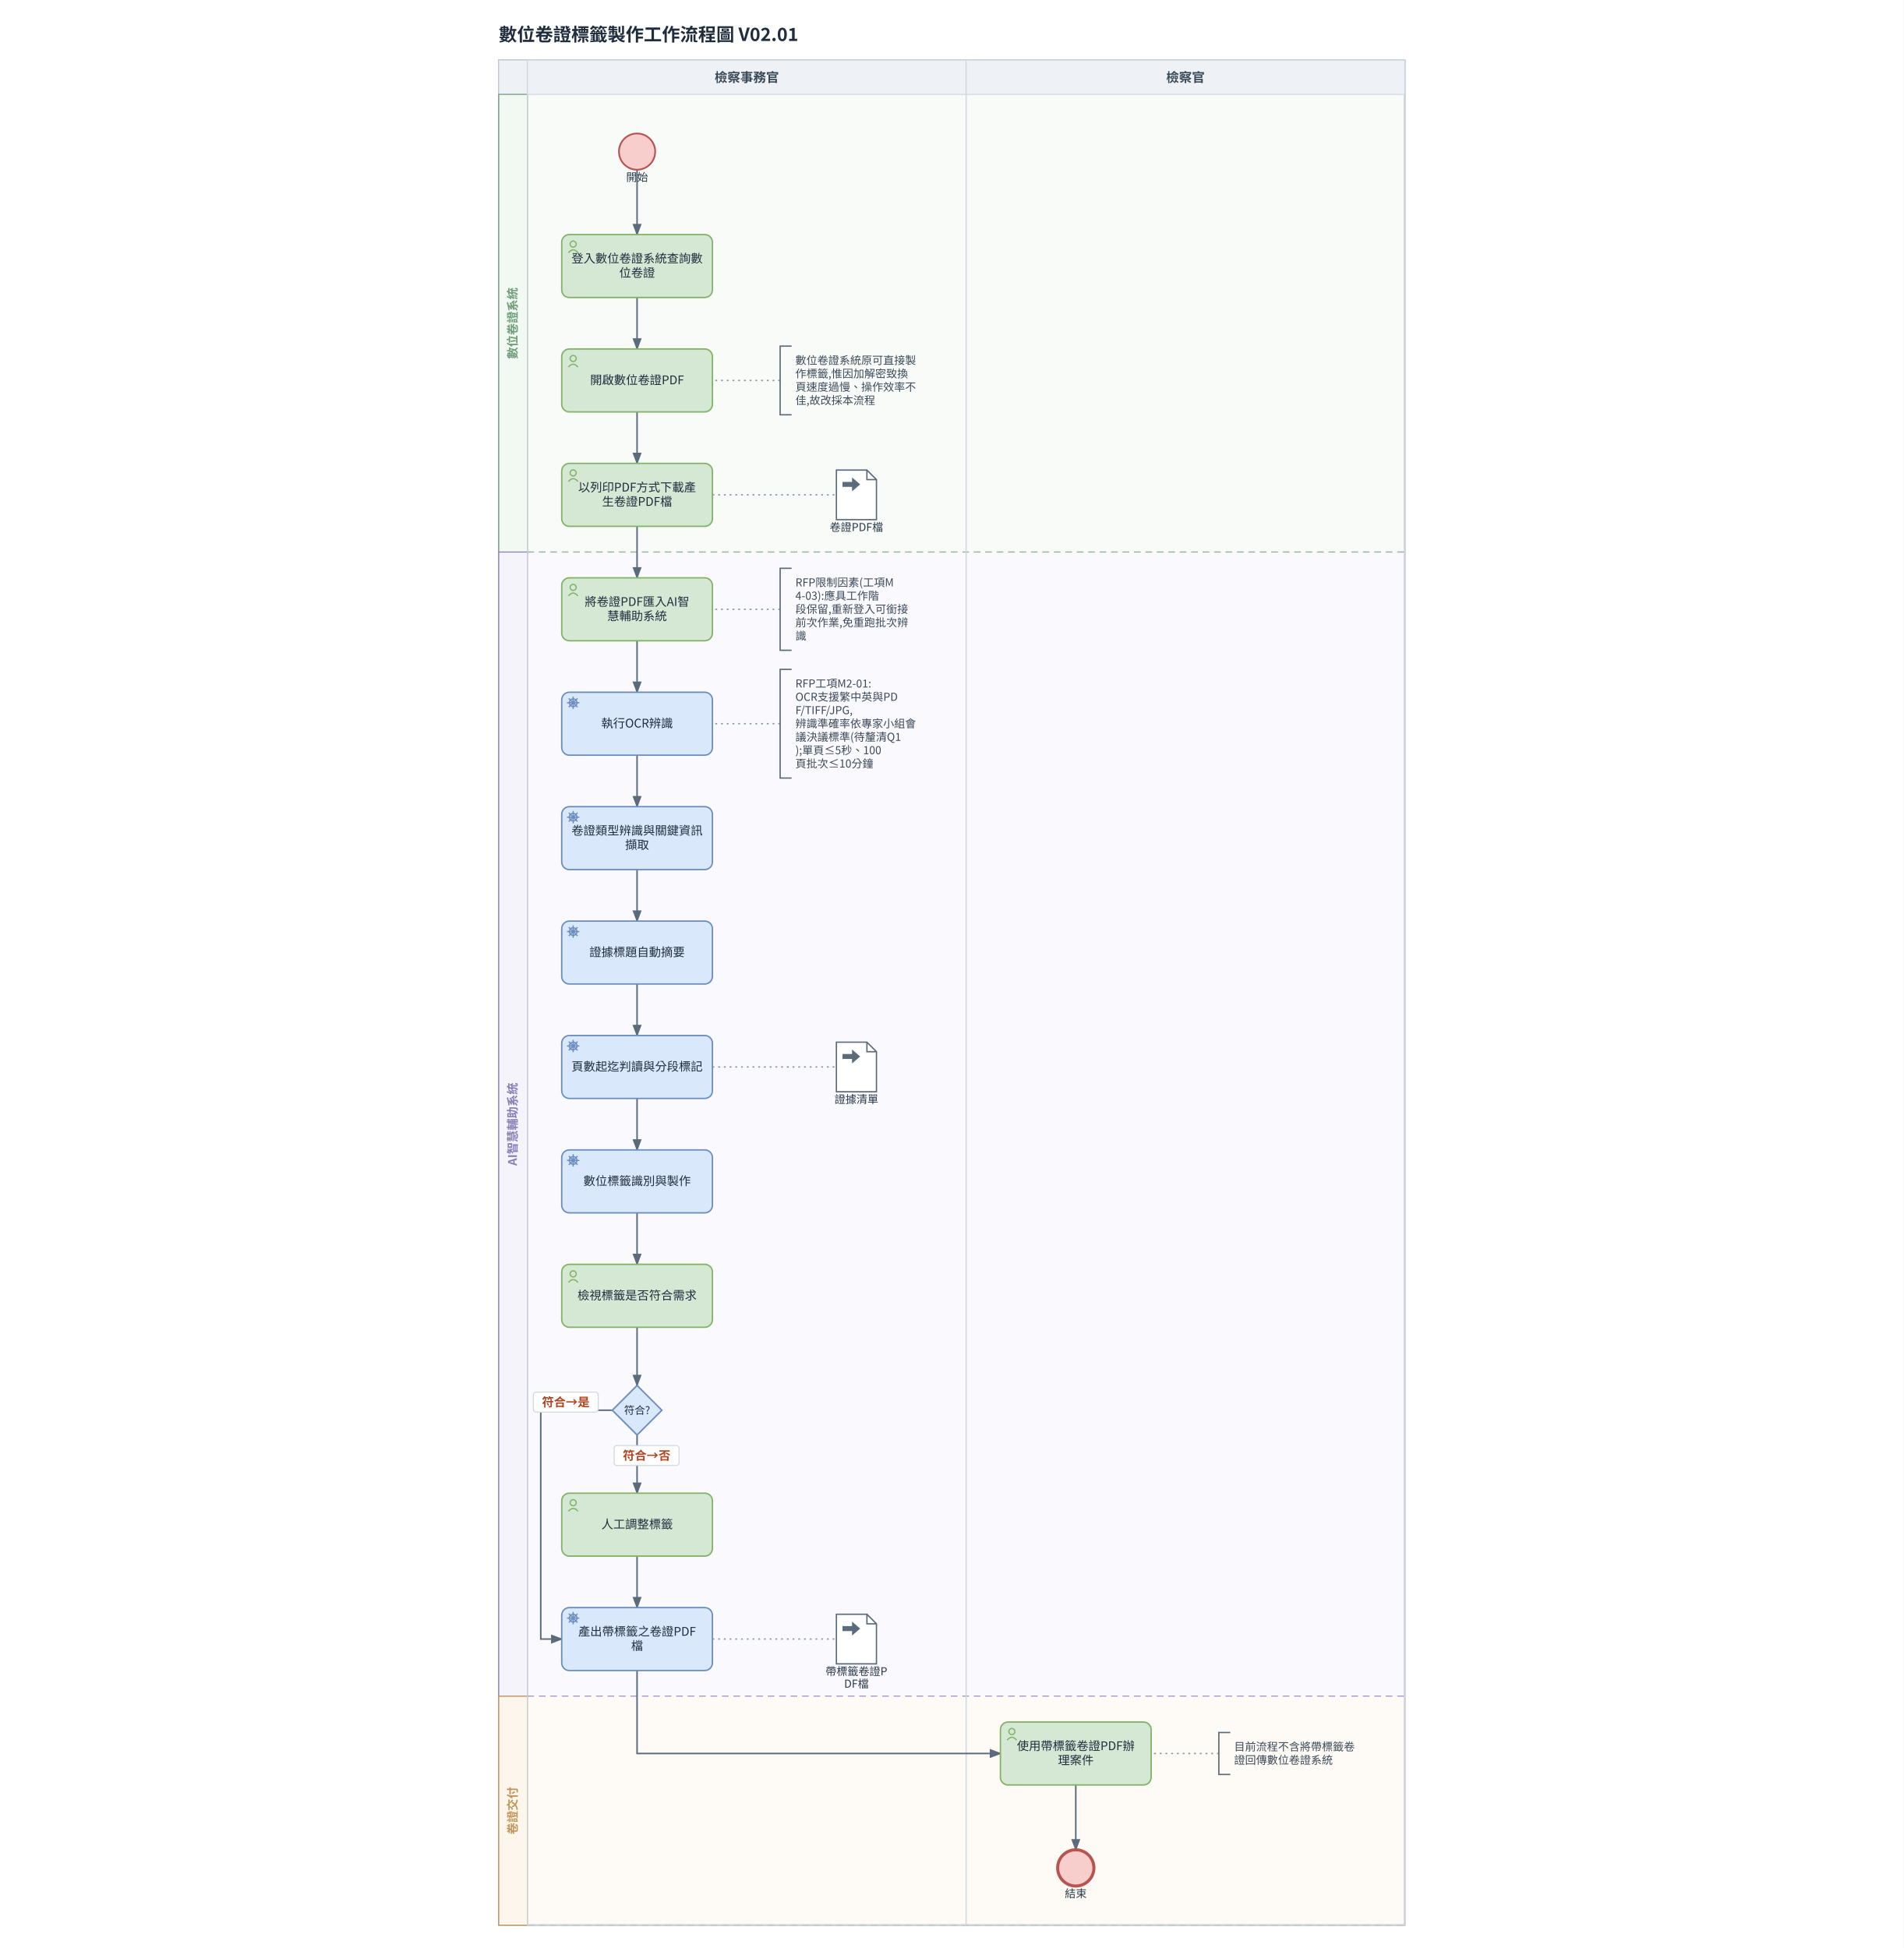
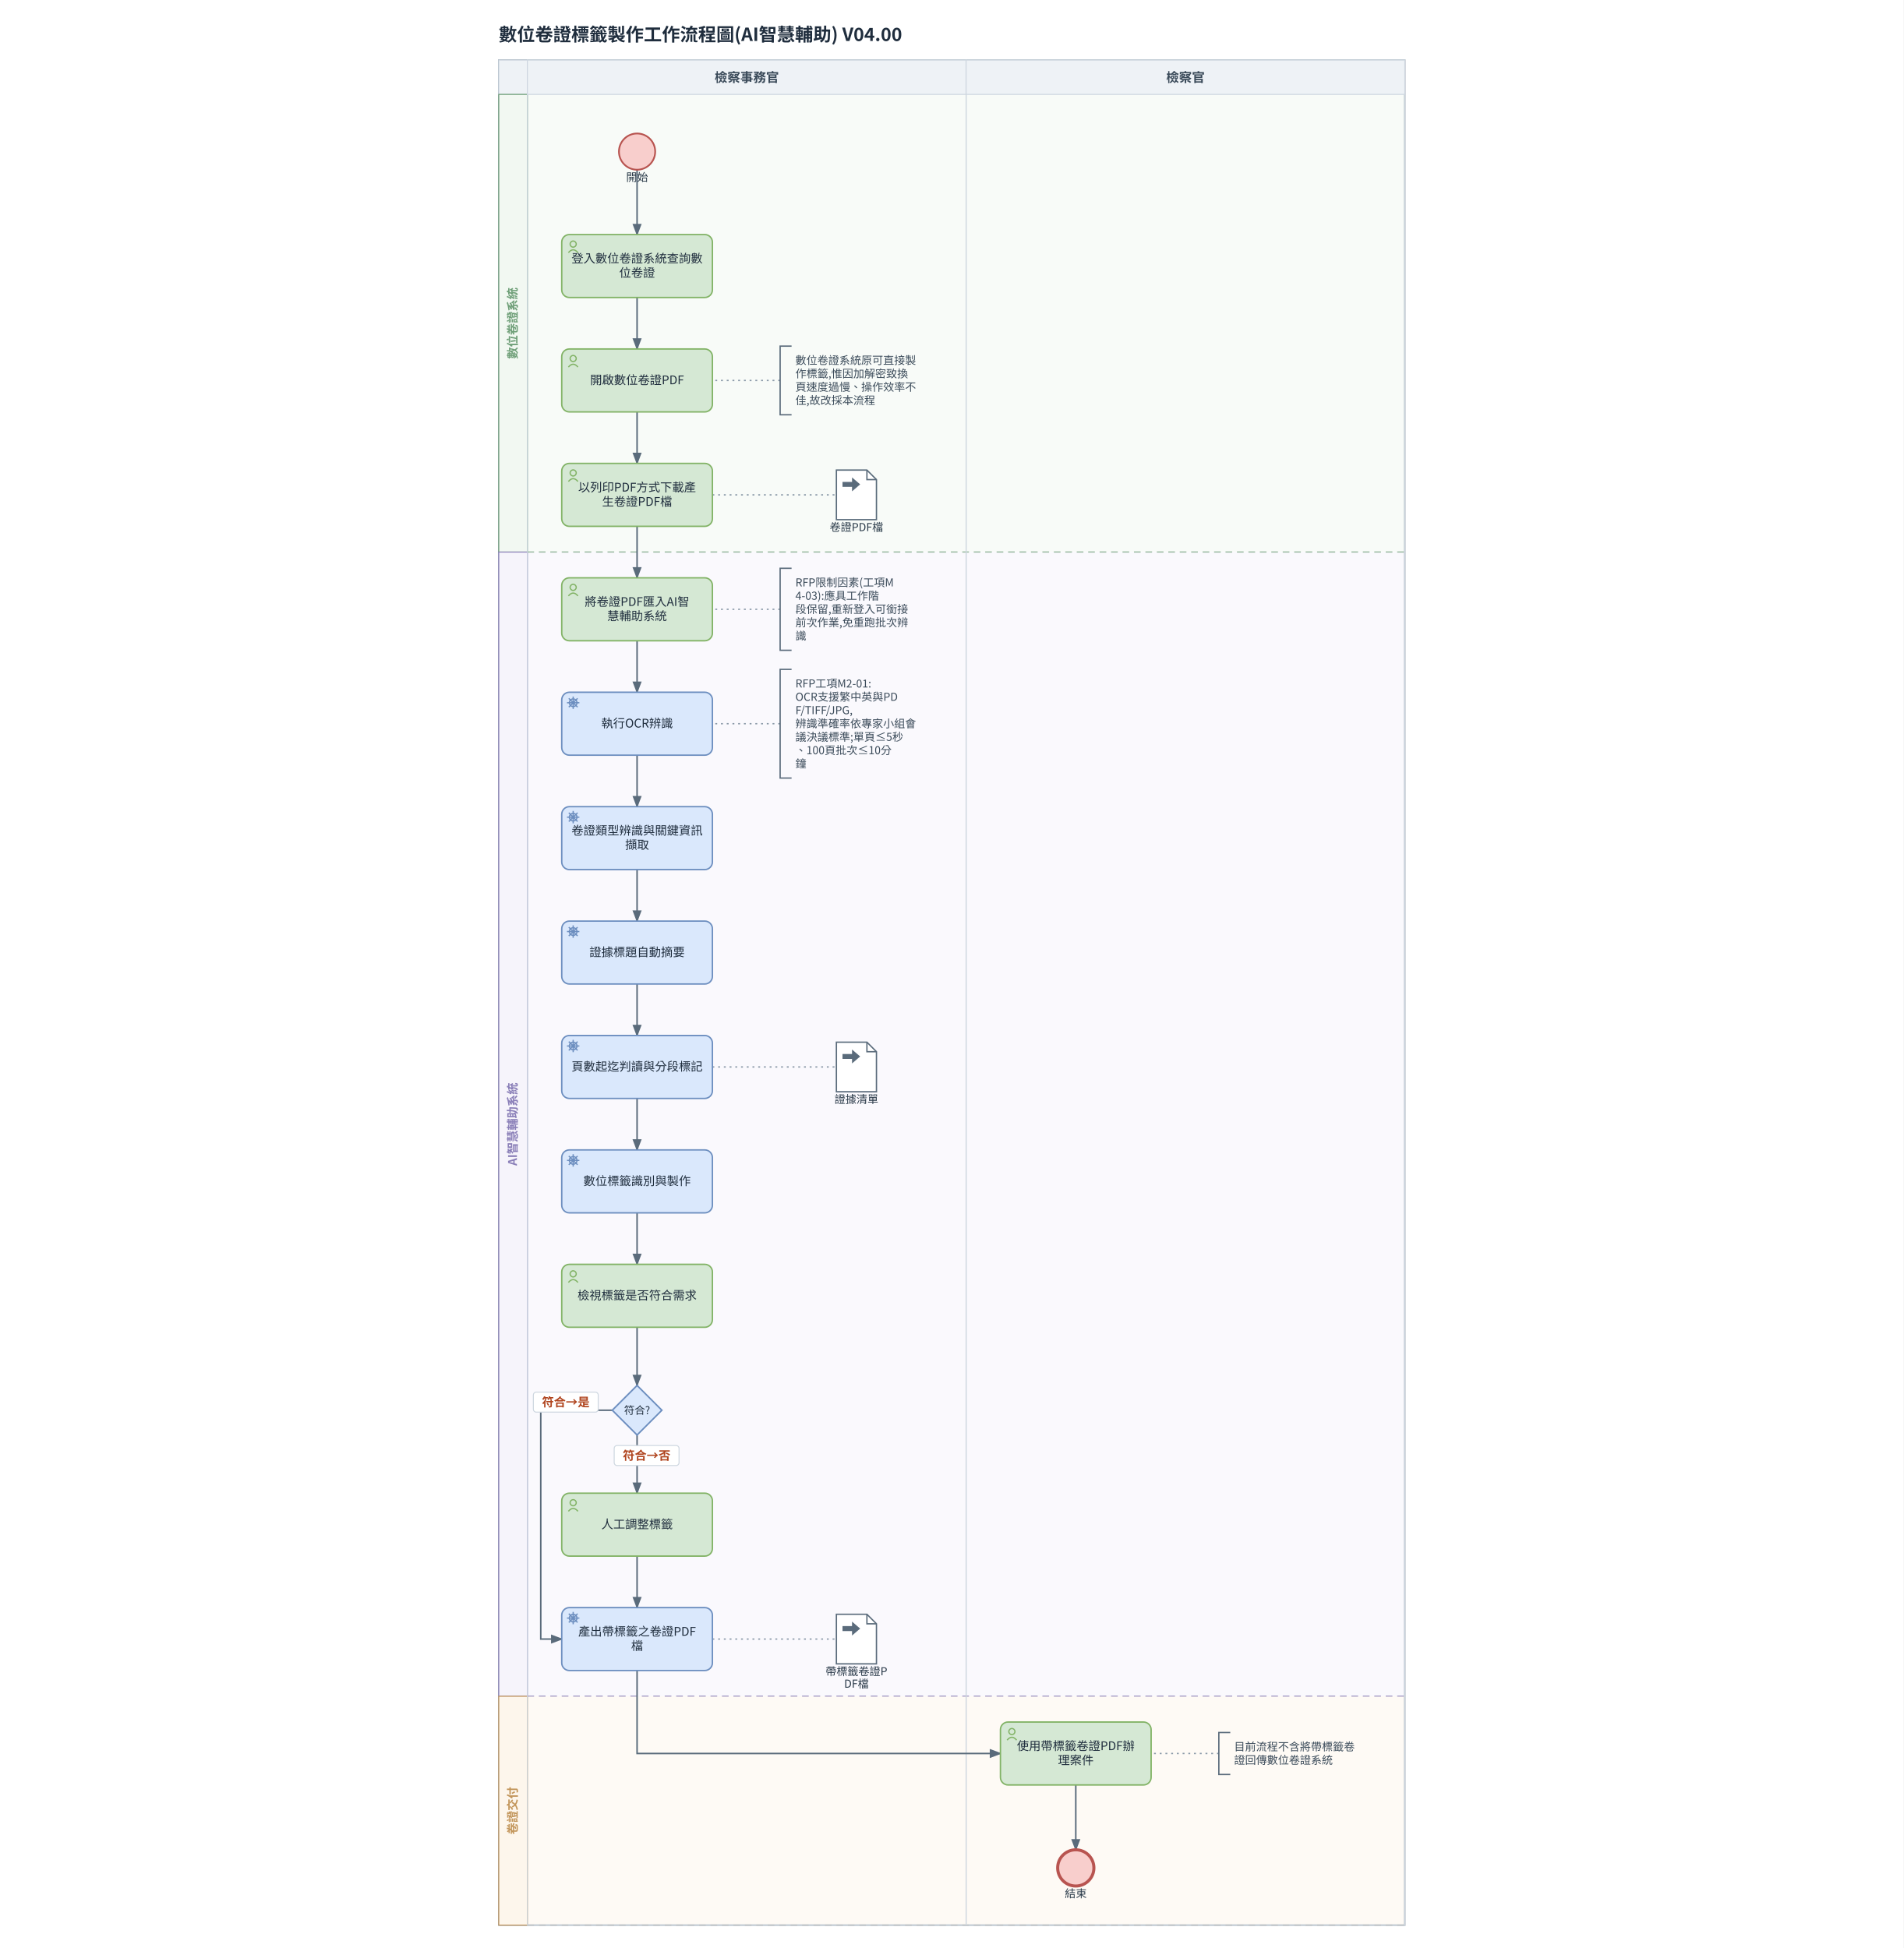
<svg xmlns="http://www.w3.org/2000/svg" viewBox="-383 7 1996 2043" data-pad="capped" font-family="Microsoft JhengHei, PingFang TC, Noto Sans CJK TC, sans-serif">
  <rect x="-383" y="7" width="1996" height="2043" fill="#ffffff" />
-   <text x="140" y="50" font-size="19" font-weight="bold" fill="#1f2d3d">數位卷證標籤製作工作流程圖 V02.01</text>
+   <text x="140" y="50" font-size="19" font-weight="bold" fill="#1f2d3d">數位卷證標籤製作工作流程圖(AI智慧輔助) V04.00</text>
  <defs>
    <marker id="arr" markerWidth="9" markerHeight="9" refX="7" refY="3" orient="auto" markerUnits="strokeWidth">
      <path d="M0,0 L8,3 L0,6 Z" fill="#5a6b7b" />
    </marker>
    <marker id="mfarr" markerWidth="11" markerHeight="11" refX="8" refY="4" orient="auto" markerUnits="strokeWidth">
      <path d="M0,0 L8,4 L0,8" fill="none" stroke="#6b7b8b" stroke-width="1.3" />
    </marker>
    <marker id="mfdot" markerWidth="10" markerHeight="10" refX="5" refY="5" orient="auto" markerUnits="strokeWidth">
      <circle cx="5" cy="5" r="3.2" fill="#fff" stroke="#6b7b8b" stroke-width="1.3" />
    </marker>
  </defs>
  <rect x="170" y="106" width="920" height="480" fill="#f2f8f2" fill-opacity="0.55" stroke="none" />
  <line x1="170" y1="586" x2="1090" y2="586" stroke="#6f9f78" stroke-width="1.2" stroke-dasharray="7 5" />
  <rect x="170" y="586" width="920" height="1200" fill="#f6f4fb" fill-opacity="0.55" stroke="none" />
  <line x1="170" y1="1786" x2="1090" y2="1786" stroke="#8a7fb8" stroke-width="1.2" stroke-dasharray="7 5" />
  <rect x="170" y="1786" width="920" height="240" fill="#fdf6ec" fill-opacity="0.55" stroke="none" />
  <line x1="170" y1="2026" x2="1090" y2="2026" stroke="#c2955a" stroke-width="1.2" stroke-dasharray="7 5" />
  <rect x="140" y="70" width="950" height="1956" fill="none" stroke="#9aa7b4" stroke-width="1.5" />
  <rect x="140" y="70" width="30" height="36" fill="#eef2f6" stroke="#cdd6df" />
  <rect x="140" y="106" width="30" height="480" fill="#f2f8f2" stroke="#6f9f78" stroke-width="1" />
  <text x="159.0" y="346.0" font-size="12.5" font-weight="bold" fill="#6f9f78" text-anchor="middle" transform="rotate(-90 159.0 346.0)">數位卷證系統</text>
  <rect x="140" y="586" width="30" height="1200" fill="#f6f4fb" stroke="#8a7fb8" stroke-width="1" />
  <text x="159.0" y="1186.0" font-size="12.5" font-weight="bold" fill="#8a7fb8" text-anchor="middle" transform="rotate(-90 159.0 1186.0)">AI智慧輔助系統</text>
  <rect x="140" y="1786" width="30" height="240" fill="#fdf6ec" stroke="#c2955a" stroke-width="1" />
  <text x="159.0" y="1906.0" font-size="12.5" font-weight="bold" fill="#c2955a" text-anchor="middle" transform="rotate(-90 159.0 1906.0)">卷證交付</text>
  <rect x="170" y="70" width="460" height="1956" fill="none" stroke="#cdd6df" />
  <rect x="170" y="70" width="460" height="36" fill="#eef2f6" stroke="#cdd6df" />
  <text x="400.0" y="93" font-size="13.5" font-weight="bold" fill="#3a4a59" text-anchor="middle">檢察事務官</text>
  <rect x="630" y="70" width="460" height="1956" fill="none" stroke="#cdd6df" />
  <rect x="630" y="70" width="460" height="36" fill="#eef2f6" stroke="#cdd6df" />
  <text x="860.0" y="93" font-size="13.5" font-weight="bold" fill="#3a4a59" text-anchor="middle">檢察官</text>
  <path d="M285,185 L285,253" fill="none" stroke="#5a6b7b" stroke-width="1.6" marker-end="url(#arr)" />
  <path d="M285,319 L285,373" fill="none" stroke="#5a6b7b" stroke-width="1.6" marker-end="url(#arr)" />
  <path d="M285,439 L285,493" fill="none" stroke="#5a6b7b" stroke-width="1.6" marker-end="url(#arr)" />
  <path d="M285,559 L285,613" fill="none" stroke="#5a6b7b" stroke-width="1.6" marker-end="url(#arr)" />
  <path d="M285,679 L285,733" fill="none" stroke="#5a6b7b" stroke-width="1.6" marker-end="url(#arr)" />
  <path d="M285,799 L285,853" fill="none" stroke="#5a6b7b" stroke-width="1.6" marker-end="url(#arr)" />
  <path d="M285,919 L285,973" fill="none" stroke="#5a6b7b" stroke-width="1.6" marker-end="url(#arr)" />
  <path d="M285,1039 L285,1093" fill="none" stroke="#5a6b7b" stroke-width="1.6" marker-end="url(#arr)" />
  <path d="M285,1159 L285,1213" fill="none" stroke="#5a6b7b" stroke-width="1.6" marker-end="url(#arr)" />
  <path d="M285,1279 L285,1333" fill="none" stroke="#5a6b7b" stroke-width="1.6" marker-end="url(#arr)" />
  <path d="M285,1399 L285,1460" fill="none" stroke="#5a6b7b" stroke-width="1.6" marker-end="url(#arr)" />
  <path d="M259,1486 L184,1486 L184,1726 L206,1726" fill="none" stroke="#5a6b7b" stroke-width="1.6" marker-end="url(#arr)" />
  <rect x="176.25" y="1467.0" width="68" height="21" fill="#fff" stroke="#cdd6df" rx="3" />
  <text x="210.25" y="1482.0" font-size="12.5" fill="#b0451f" text-anchor="middle" font-weight="bold">符合→是</text>
  <path d="M285,1512 L285,1573" fill="none" stroke="#5a6b7b" stroke-width="1.6" marker-end="url(#arr)" />
  <rect x="261.0" y="1523" width="68" height="21" fill="#fff" stroke="#cdd6df" rx="3" />
  <text x="295.0" y="1538" font-size="12.5" fill="#b0451f" text-anchor="middle" font-weight="bold">符合→否</text>
  <path d="M285,1639 L285,1693" fill="none" stroke="#5a6b7b" stroke-width="1.6" marker-end="url(#arr)" />
  <path d="M285,1759 L285,1846 L666,1846" fill="none" stroke="#5a6b7b" stroke-width="1.6" marker-end="url(#arr)" />
  <path d="M745,1879 L745,1947" fill="none" stroke="#5a6b7b" stroke-width="1.6" marker-end="url(#arr)" />
  <path d="M364,526 L494,526" fill="none" stroke="#8a99a8" stroke-width="1.4" stroke-dasharray="2,4" />
  <path d="M364,1726 L494,1726" fill="none" stroke="#8a99a8" stroke-width="1.4" stroke-dasharray="2,4" />
  <path d="M364,1126 L494,1126" fill="none" stroke="#8a99a8" stroke-width="1.4" stroke-dasharray="2,4" />
  <path d="M435,406 L364,406" fill="none" stroke="#8a99a8" stroke-width="1.4" stroke-dasharray="2,4" />
  <path d="M895,1846 L824,1846" fill="none" stroke="#8a99a8" stroke-width="1.4" stroke-dasharray="2,4" />
  <path d="M435,766 L364,766" fill="none" stroke="#8a99a8" stroke-width="1.4" stroke-dasharray="2,4" />
  <path d="M435,646 L364,646" fill="none" stroke="#8a99a8" stroke-width="1.4" stroke-dasharray="2,4" />
  <circle cx="285.0" cy="166.0" r="19.0" fill="#f8cecc" stroke="#b85450" stroke-width="1.8" />
  <text x="285.0" y="197" font-size="11.5" fill="#2a3a49" text-anchor="middle">開始</text>
  <rect x="206" y="253" width="158" height="66" rx="8" fill="#d5e8d4" stroke="#82b366" stroke-width="1.5" />
  <circle cx="218" cy="263" r="3.2" fill="none" stroke="#82b366" stroke-width="1.3" />
  <path d="M213,272 Q218,266 223,272" fill="none" stroke="#82b366" stroke-width="1.3" />
  <text x="285.0" y="282.5" font-size="12.5" fill="#1f2d3d" text-anchor="middle">登入數位卷證系統查詢數</text>
  <text x="285.0" y="297.5" font-size="12.5" fill="#1f2d3d" text-anchor="middle">位卷證</text>
  <rect x="206" y="373" width="158" height="66" rx="8" fill="#d5e8d4" stroke="#82b366" stroke-width="1.5" />
  <circle cx="218" cy="383" r="3.2" fill="none" stroke="#82b366" stroke-width="1.3" />
  <path d="M213,392 Q218,386 223,392" fill="none" stroke="#82b366" stroke-width="1.3" />
  <text x="285.0" y="410.0" font-size="12.5" fill="#1f2d3d" text-anchor="middle">開啟數位卷證PDF</text>
  <rect x="206" y="493" width="158" height="66" rx="8" fill="#d5e8d4" stroke="#82b366" stroke-width="1.5" />
  <circle cx="218" cy="503" r="3.2" fill="none" stroke="#82b366" stroke-width="1.3" />
  <path d="M213,512 Q218,506 223,512" fill="none" stroke="#82b366" stroke-width="1.3" />
  <text x="285.0" y="522.5" font-size="12.5" fill="#1f2d3d" text-anchor="middle">以列印PDF方式下載產</text>
  <text x="285.0" y="537.5" font-size="12.5" fill="#1f2d3d" text-anchor="middle">生卷證PDF檔</text>
  <rect x="206" y="613" width="158" height="66" rx="8" fill="#d5e8d4" stroke="#82b366" stroke-width="1.5" />
  <circle cx="218" cy="623" r="3.2" fill="none" stroke="#82b366" stroke-width="1.3" />
  <path d="M213,632 Q218,626 223,632" fill="none" stroke="#82b366" stroke-width="1.3" />
  <text x="285.0" y="642.5" font-size="12.5" fill="#1f2d3d" text-anchor="middle">將卷證PDF匯入AI智</text>
  <text x="285.0" y="657.5" font-size="12.5" fill="#1f2d3d" text-anchor="middle">慧輔助系統</text>
  <rect x="206" y="733" width="158" height="66" rx="8" fill="#dae8fc" stroke="#6c8ebf" stroke-width="1.5" />
  <circle cx="218" cy="744" r="4" fill="none" stroke="#6c8ebf" stroke-width="1.3" />
  <path d="M218,744 l6.5,0.0 M218,744 l-6.5,0.0 M218,744 l0.0,6.5 M218,744 l0.0,-6.5 M218,744 l4.595,4.595 M218,744 l-4.595,4.595 M218,744 l4.595,-4.595 M218,744 l-4.595,-4.595 " stroke="#6c8ebf" stroke-width="1.3" fill="none" />
  <text x="285.0" y="770.0" font-size="12.5" fill="#1f2d3d" text-anchor="middle">執行OCR辨識</text>
  <rect x="206" y="853" width="158" height="66" rx="8" fill="#dae8fc" stroke="#6c8ebf" stroke-width="1.5" />
  <circle cx="218" cy="864" r="4" fill="none" stroke="#6c8ebf" stroke-width="1.3" />
  <path d="M218,864 l6.5,0.0 M218,864 l-6.5,0.0 M218,864 l0.0,6.5 M218,864 l0.0,-6.5 M218,864 l4.595,4.595 M218,864 l-4.595,4.595 M218,864 l4.595,-4.595 M218,864 l-4.595,-4.595 " stroke="#6c8ebf" stroke-width="1.3" fill="none" />
  <text x="285.0" y="882.5" font-size="12.5" fill="#1f2d3d" text-anchor="middle">卷證類型辨識與關鍵資訊</text>
  <text x="285.0" y="897.5" font-size="12.5" fill="#1f2d3d" text-anchor="middle">擷取</text>
  <rect x="206" y="973" width="158" height="66" rx="8" fill="#dae8fc" stroke="#6c8ebf" stroke-width="1.5" />
  <circle cx="218" cy="984" r="4" fill="none" stroke="#6c8ebf" stroke-width="1.3" />
  <path d="M218,984 l6.5,0.0 M218,984 l-6.5,0.0 M218,984 l0.0,6.5 M218,984 l0.0,-6.5 M218,984 l4.595,4.595 M218,984 l-4.595,4.595 M218,984 l4.595,-4.595 M218,984 l-4.595,-4.595 " stroke="#6c8ebf" stroke-width="1.3" fill="none" />
  <text x="285.0" y="1010.0" font-size="12.5" fill="#1f2d3d" text-anchor="middle">證據標題自動摘要</text>
  <rect x="206" y="1093" width="158" height="66" rx="8" fill="#dae8fc" stroke="#6c8ebf" stroke-width="1.5" />
  <circle cx="218" cy="1104" r="4" fill="none" stroke="#6c8ebf" stroke-width="1.3" />
  <path d="M218,1104 l6.5,0.0 M218,1104 l-6.5,0.0 M218,1104 l0.0,6.5 M218,1104 l0.0,-6.5 M218,1104 l4.595,4.595 M218,1104 l-4.595,4.595 M218,1104 l4.595,-4.595 M218,1104 l-4.595,-4.595 " stroke="#6c8ebf" stroke-width="1.3" fill="none" />
  <text x="285.0" y="1130.0" font-size="12.5" fill="#1f2d3d" text-anchor="middle">頁數起迄判讀與分段標記</text>
  <rect x="206" y="1213" width="158" height="66" rx="8" fill="#dae8fc" stroke="#6c8ebf" stroke-width="1.5" />
  <circle cx="218" cy="1224" r="4" fill="none" stroke="#6c8ebf" stroke-width="1.3" />
  <path d="M218,1224 l6.5,0.0 M218,1224 l-6.5,0.0 M218,1224 l0.0,6.5 M218,1224 l0.0,-6.5 M218,1224 l4.595,4.595 M218,1224 l-4.595,4.595 M218,1224 l4.595,-4.595 M218,1224 l-4.595,-4.595 " stroke="#6c8ebf" stroke-width="1.3" fill="none" />
  <text x="285.0" y="1250.0" font-size="12.5" fill="#1f2d3d" text-anchor="middle">數位標籤識別與製作</text>
  <rect x="206" y="1333" width="158" height="66" rx="8" fill="#d5e8d4" stroke="#82b366" stroke-width="1.5" />
  <circle cx="218" cy="1343" r="3.2" fill="none" stroke="#82b366" stroke-width="1.3" />
  <path d="M213,1352 Q218,1346 223,1352" fill="none" stroke="#82b366" stroke-width="1.3" />
  <text x="285.0" y="1370.0" font-size="12.5" fill="#1f2d3d" text-anchor="middle">檢視標籤是否符合需求</text>
  <polygon points="285.0,1460 311,1486.0 285.0,1512 259,1486.0" fill="#dae8fc" stroke="#6c8ebf" stroke-width="1.6" />
  <text x="285.0" y="1490.0" font-size="11" fill="#1f2d3d" text-anchor="middle">符合?</text>
  <rect x="206" y="1573" width="158" height="66" rx="8" fill="#d5e8d4" stroke="#82b366" stroke-width="1.5" />
  <circle cx="218" cy="1583" r="3.2" fill="none" stroke="#82b366" stroke-width="1.3" />
  <path d="M213,1592 Q218,1586 223,1592" fill="none" stroke="#82b366" stroke-width="1.3" />
  <text x="285.0" y="1610.0" font-size="12.5" fill="#1f2d3d" text-anchor="middle">人工調整標籤</text>
  <rect x="206" y="1693" width="158" height="66" rx="8" fill="#dae8fc" stroke="#6c8ebf" stroke-width="1.5" />
  <circle cx="218" cy="1704" r="4" fill="none" stroke="#6c8ebf" stroke-width="1.3" />
  <path d="M218,1704 l6.5,0.0 M218,1704 l-6.5,0.0 M218,1704 l0.0,6.5 M218,1704 l0.0,-6.5 M218,1704 l4.595,4.595 M218,1704 l-4.595,4.595 M218,1704 l4.595,-4.595 M218,1704 l-4.595,-4.595 " stroke="#6c8ebf" stroke-width="1.3" fill="none" />
  <text x="285.0" y="1722.5" font-size="12.5" fill="#1f2d3d" text-anchor="middle">產出帶標籤之卷證PDF</text>
  <text x="285.0" y="1737.5" font-size="12.5" fill="#1f2d3d" text-anchor="middle">檔</text>
  <rect x="666" y="1813" width="158" height="66" rx="8" fill="#d5e8d4" stroke="#82b366" stroke-width="1.5" />
  <circle cx="678" cy="1823" r="3.2" fill="none" stroke="#82b366" stroke-width="1.3" />
  <path d="M673,1832 Q678,1826 683,1832" fill="none" stroke="#82b366" stroke-width="1.3" />
  <text x="745.0" y="1842.5" font-size="12.5" fill="#1f2d3d" text-anchor="middle">使用帶標籤卷證PDF辦</text>
  <text x="745.0" y="1857.5" font-size="12.5" fill="#1f2d3d" text-anchor="middle">理案件</text>
  <circle cx="745.0" cy="1966.0" r="19.0" fill="#f8cecc" stroke="#b85450" stroke-width="3.2" />
  <text x="745.0" y="1997" font-size="11.5" fill="#2a3a49" text-anchor="middle">結束</text>
  <path d="M494,500 L526,500 L536,510 L536,552 L494,552 Z" fill="#ffffff" stroke="#5a6b7b" stroke-width="1.4" />
  <path d="M526,500 L526,510 L536,510" fill="none" stroke="#5a6b7b" stroke-width="1.4" />
  <path d="M501,513 L511,513 L511,509 L518,515 L511,521 L511,517 L501,517 Z" fill="#5a6b7b" stroke="#5a6b7b" stroke-width="1.2" />
  <text x="515.0" y="564" font-size="11.5" fill="#2a3a49" text-anchor="middle">卷證PDF檔</text>
  <path d="M494,1700 L526,1700 L536,1710 L536,1752 L494,1752 Z" fill="#ffffff" stroke="#5a6b7b" stroke-width="1.4" />
  <path d="M526,1700 L526,1710 L536,1710" fill="none" stroke="#5a6b7b" stroke-width="1.4" />
  <path d="M501,1713 L511,1713 L511,1709 L518,1715 L511,1721 L511,1717 L501,1717 Z" fill="#5a6b7b" stroke="#5a6b7b" stroke-width="1.2" />
  <text x="515.0" y="1764" font-size="11.5" fill="#2a3a49" text-anchor="middle">帶標籤卷證P</text>
  <text x="515.0" y="1777" font-size="11.5" fill="#2a3a49" text-anchor="middle">DF檔</text>
  <path d="M494,1100 L526,1100 L536,1110 L536,1152 L494,1152 Z" fill="#ffffff" stroke="#5a6b7b" stroke-width="1.4" />
  <path d="M526,1100 L526,1110 L536,1110" fill="none" stroke="#5a6b7b" stroke-width="1.4" />
  <path d="M501,1113 L511,1113 L511,1109 L518,1115 L511,1121 L511,1117 L501,1117 Z" fill="#5a6b7b" stroke="#5a6b7b" stroke-width="1.2" />
  <text x="515.0" y="1164" font-size="11.5" fill="#2a3a49" text-anchor="middle">證據清單</text>
  <path d="M447,370 L435,370 L435,442 L447,442" fill="none" stroke="#5a6b7b" stroke-width="1.4" />
  <text x="451" y="389.0" font-size="11.5" fill="#3a4a59">數位卷證系統原可直接製</text>
  <text x="451" y="403.0" font-size="11.5" fill="#3a4a59">作標籤,惟因加解密致換</text>
  <text x="451" y="417.0" font-size="11.5" fill="#3a4a59">頁速度過慢、操作效率不</text>
  <text x="451" y="431.0" font-size="11.5" fill="#3a4a59">佳,故改採本流程</text>
  <path d="M907,1824 L895,1824 L895,1868 L907,1868" fill="none" stroke="#5a6b7b" stroke-width="1.4" />
  <text x="911" y="1843.0" font-size="11.5" fill="#3a4a59">目前流程不含將帶標籤卷</text>
  <text x="911" y="1857.0" font-size="11.5" fill="#3a4a59">證回傳數位卷證系統</text>
  <path d="M447,709 L435,709 L435,823 L447,823" fill="none" stroke="#5a6b7b" stroke-width="1.4" />
  <text x="451" y="728.0" font-size="11.5" fill="#3a4a59">RFP工項M2-01:</text>
  <text x="451" y="742.0" font-size="11.5" fill="#3a4a59">OCR支援繁中英與PD</text>
  <text x="451" y="756.0" font-size="11.5" fill="#3a4a59">F/TIFF/JPG,</text>
  <text x="451" y="770.0" font-size="11.5" fill="#3a4a59">辨識準確率依專家小組會</text>
-   <text x="451" y="784.0" font-size="11.5" fill="#3a4a59">議決議標準(待釐清Q1</text>
-   <text x="451" y="798.0" font-size="11.5" fill="#3a4a59">);單頁≤5秒、100</text>
-   <text x="451" y="812.0" font-size="11.5" fill="#3a4a59">頁批次≤10分鐘</text>
+   <text x="451" y="784.0" font-size="11.5" fill="#3a4a59">議決議標準;單頁≤5秒</text>
+   <text x="451" y="798.0" font-size="11.5" fill="#3a4a59">、100頁批次≤10分</text>
+   <text x="451" y="812.0" font-size="11.5" fill="#3a4a59">鐘</text>
  <path d="M447,603 L435,603 L435,689 L447,689" fill="none" stroke="#5a6b7b" stroke-width="1.4" />
  <text x="451" y="622.0" font-size="11.5" fill="#3a4a59">RFP限制因素(工項M</text>
  <text x="451" y="636.0" font-size="11.5" fill="#3a4a59">4-03):應具工作階</text>
  <text x="451" y="650.0" font-size="11.5" fill="#3a4a59">段保留,重新登入可銜接</text>
  <text x="451" y="664.0" font-size="11.5" fill="#3a4a59">前次作業,免重跑批次辨</text>
  <text x="451" y="678.0" font-size="11.5" fill="#3a4a59">識</text>
</svg>
